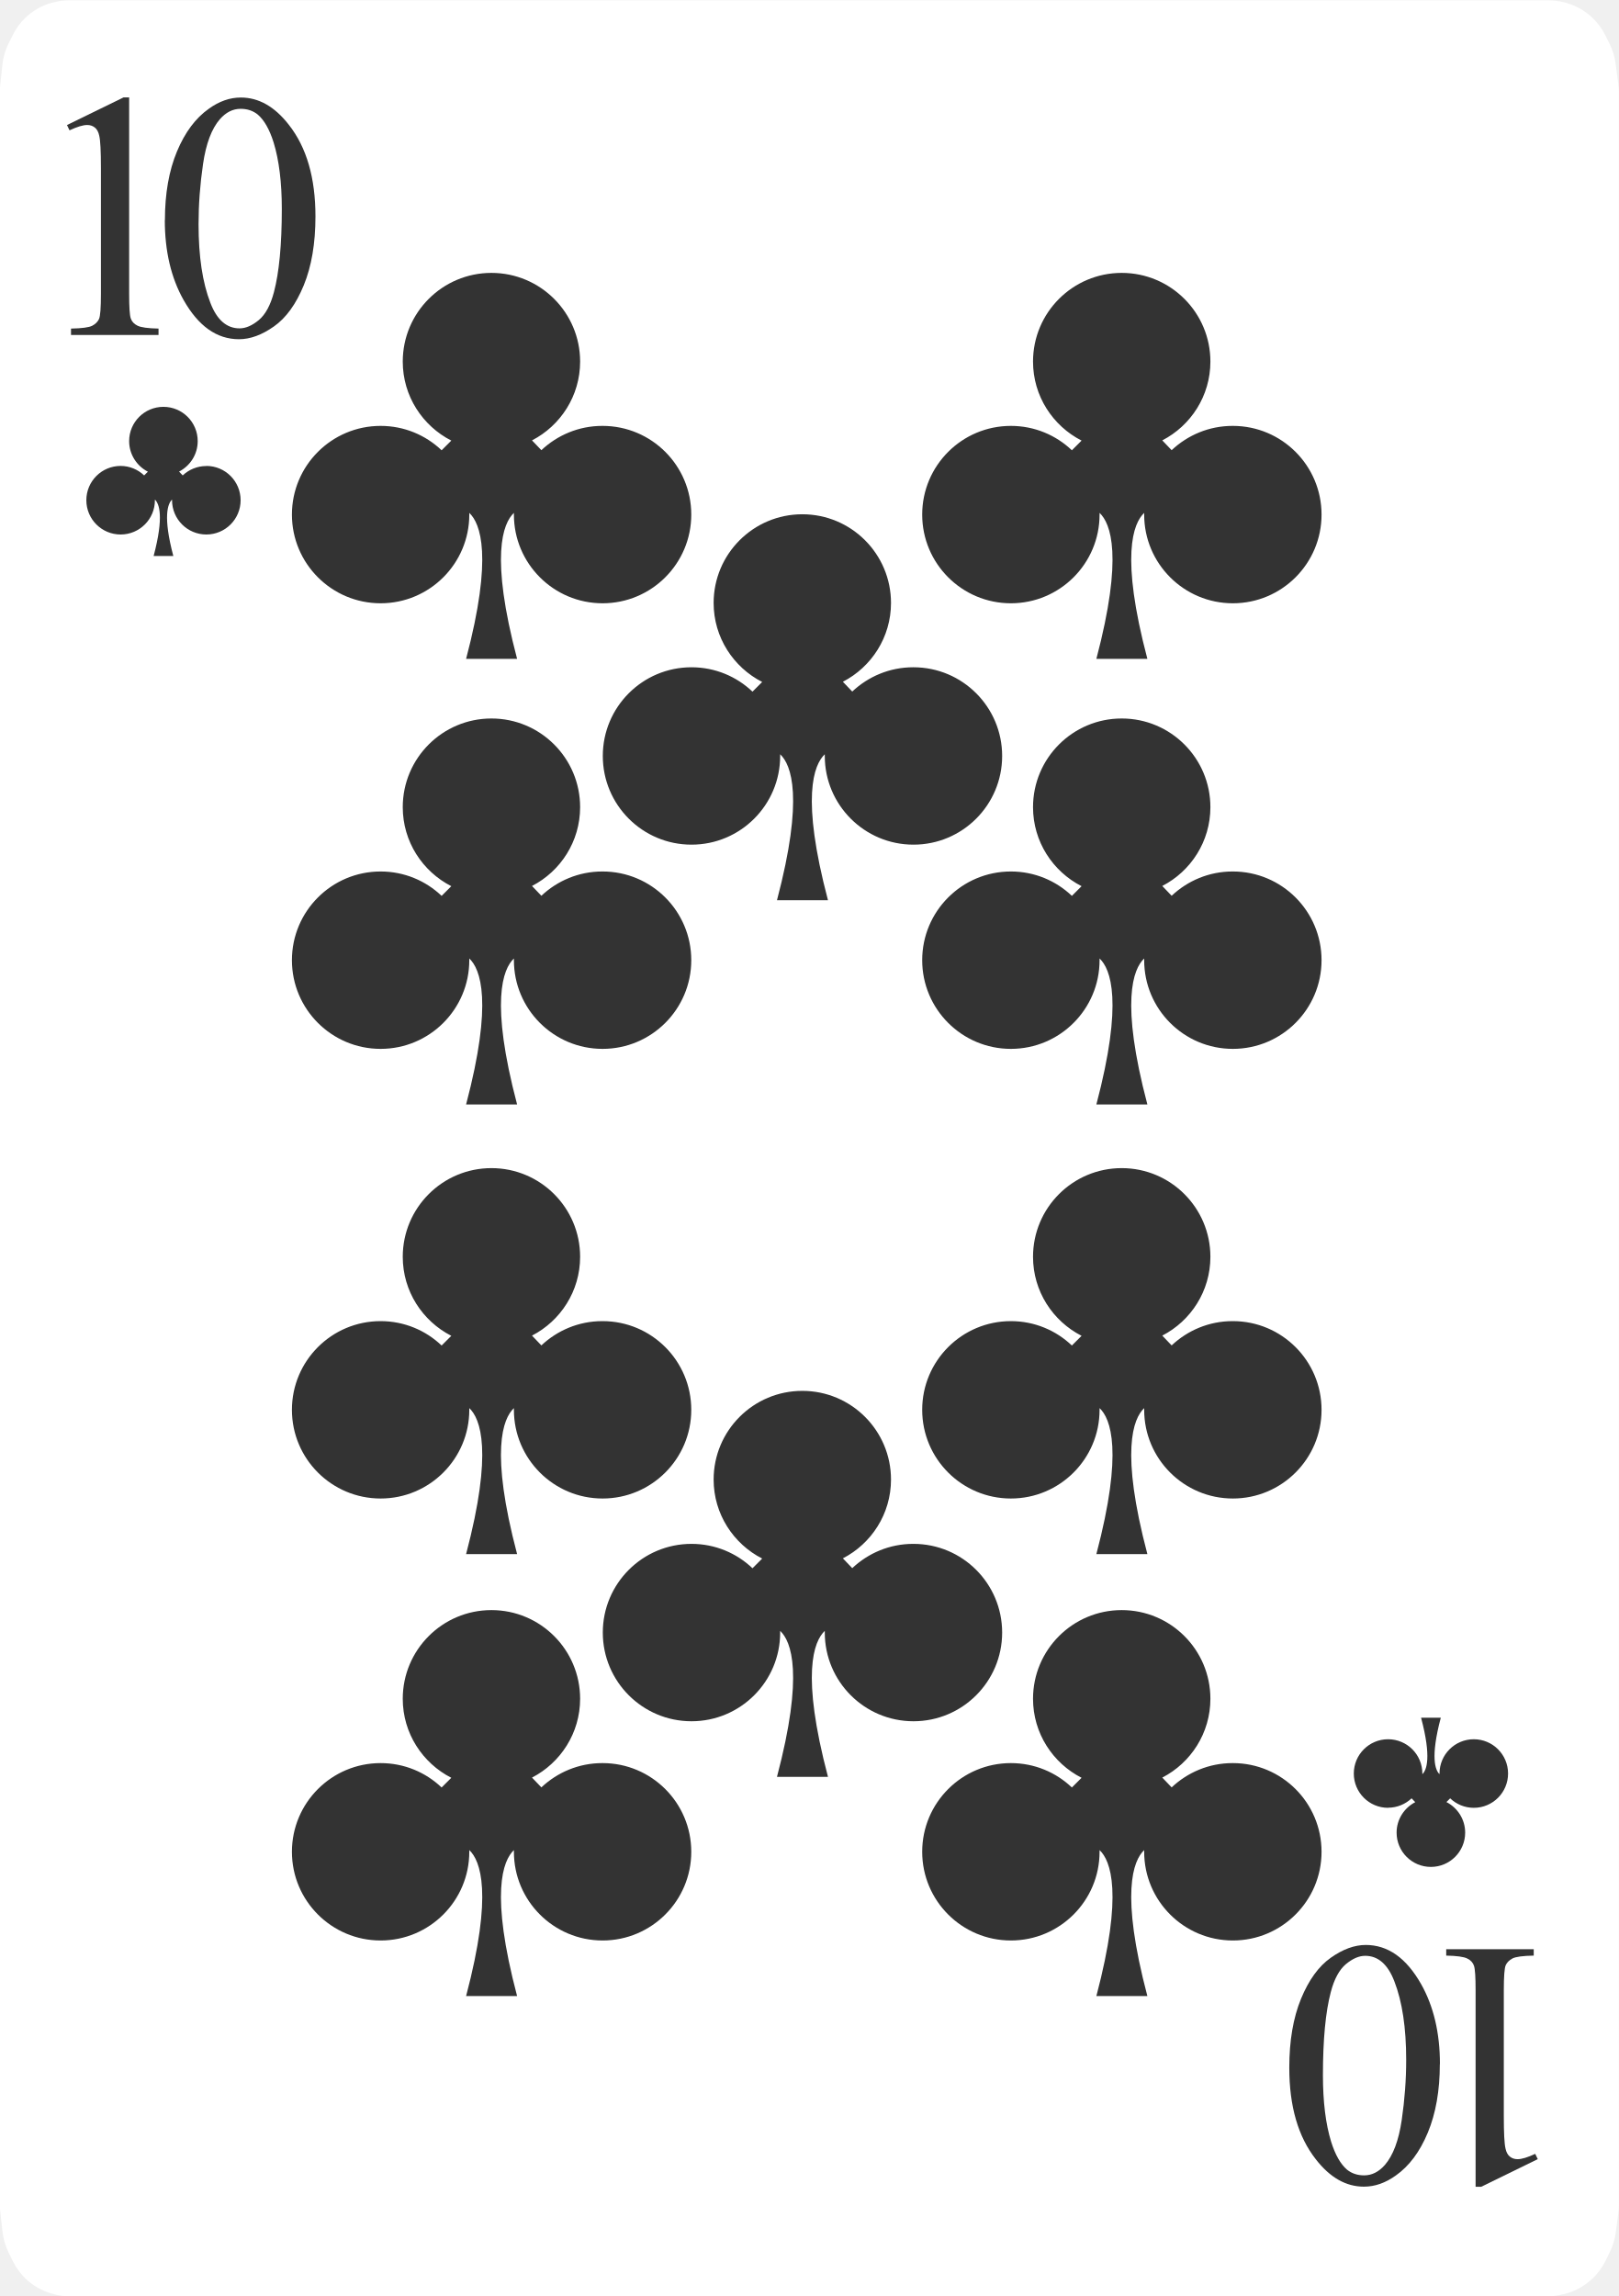
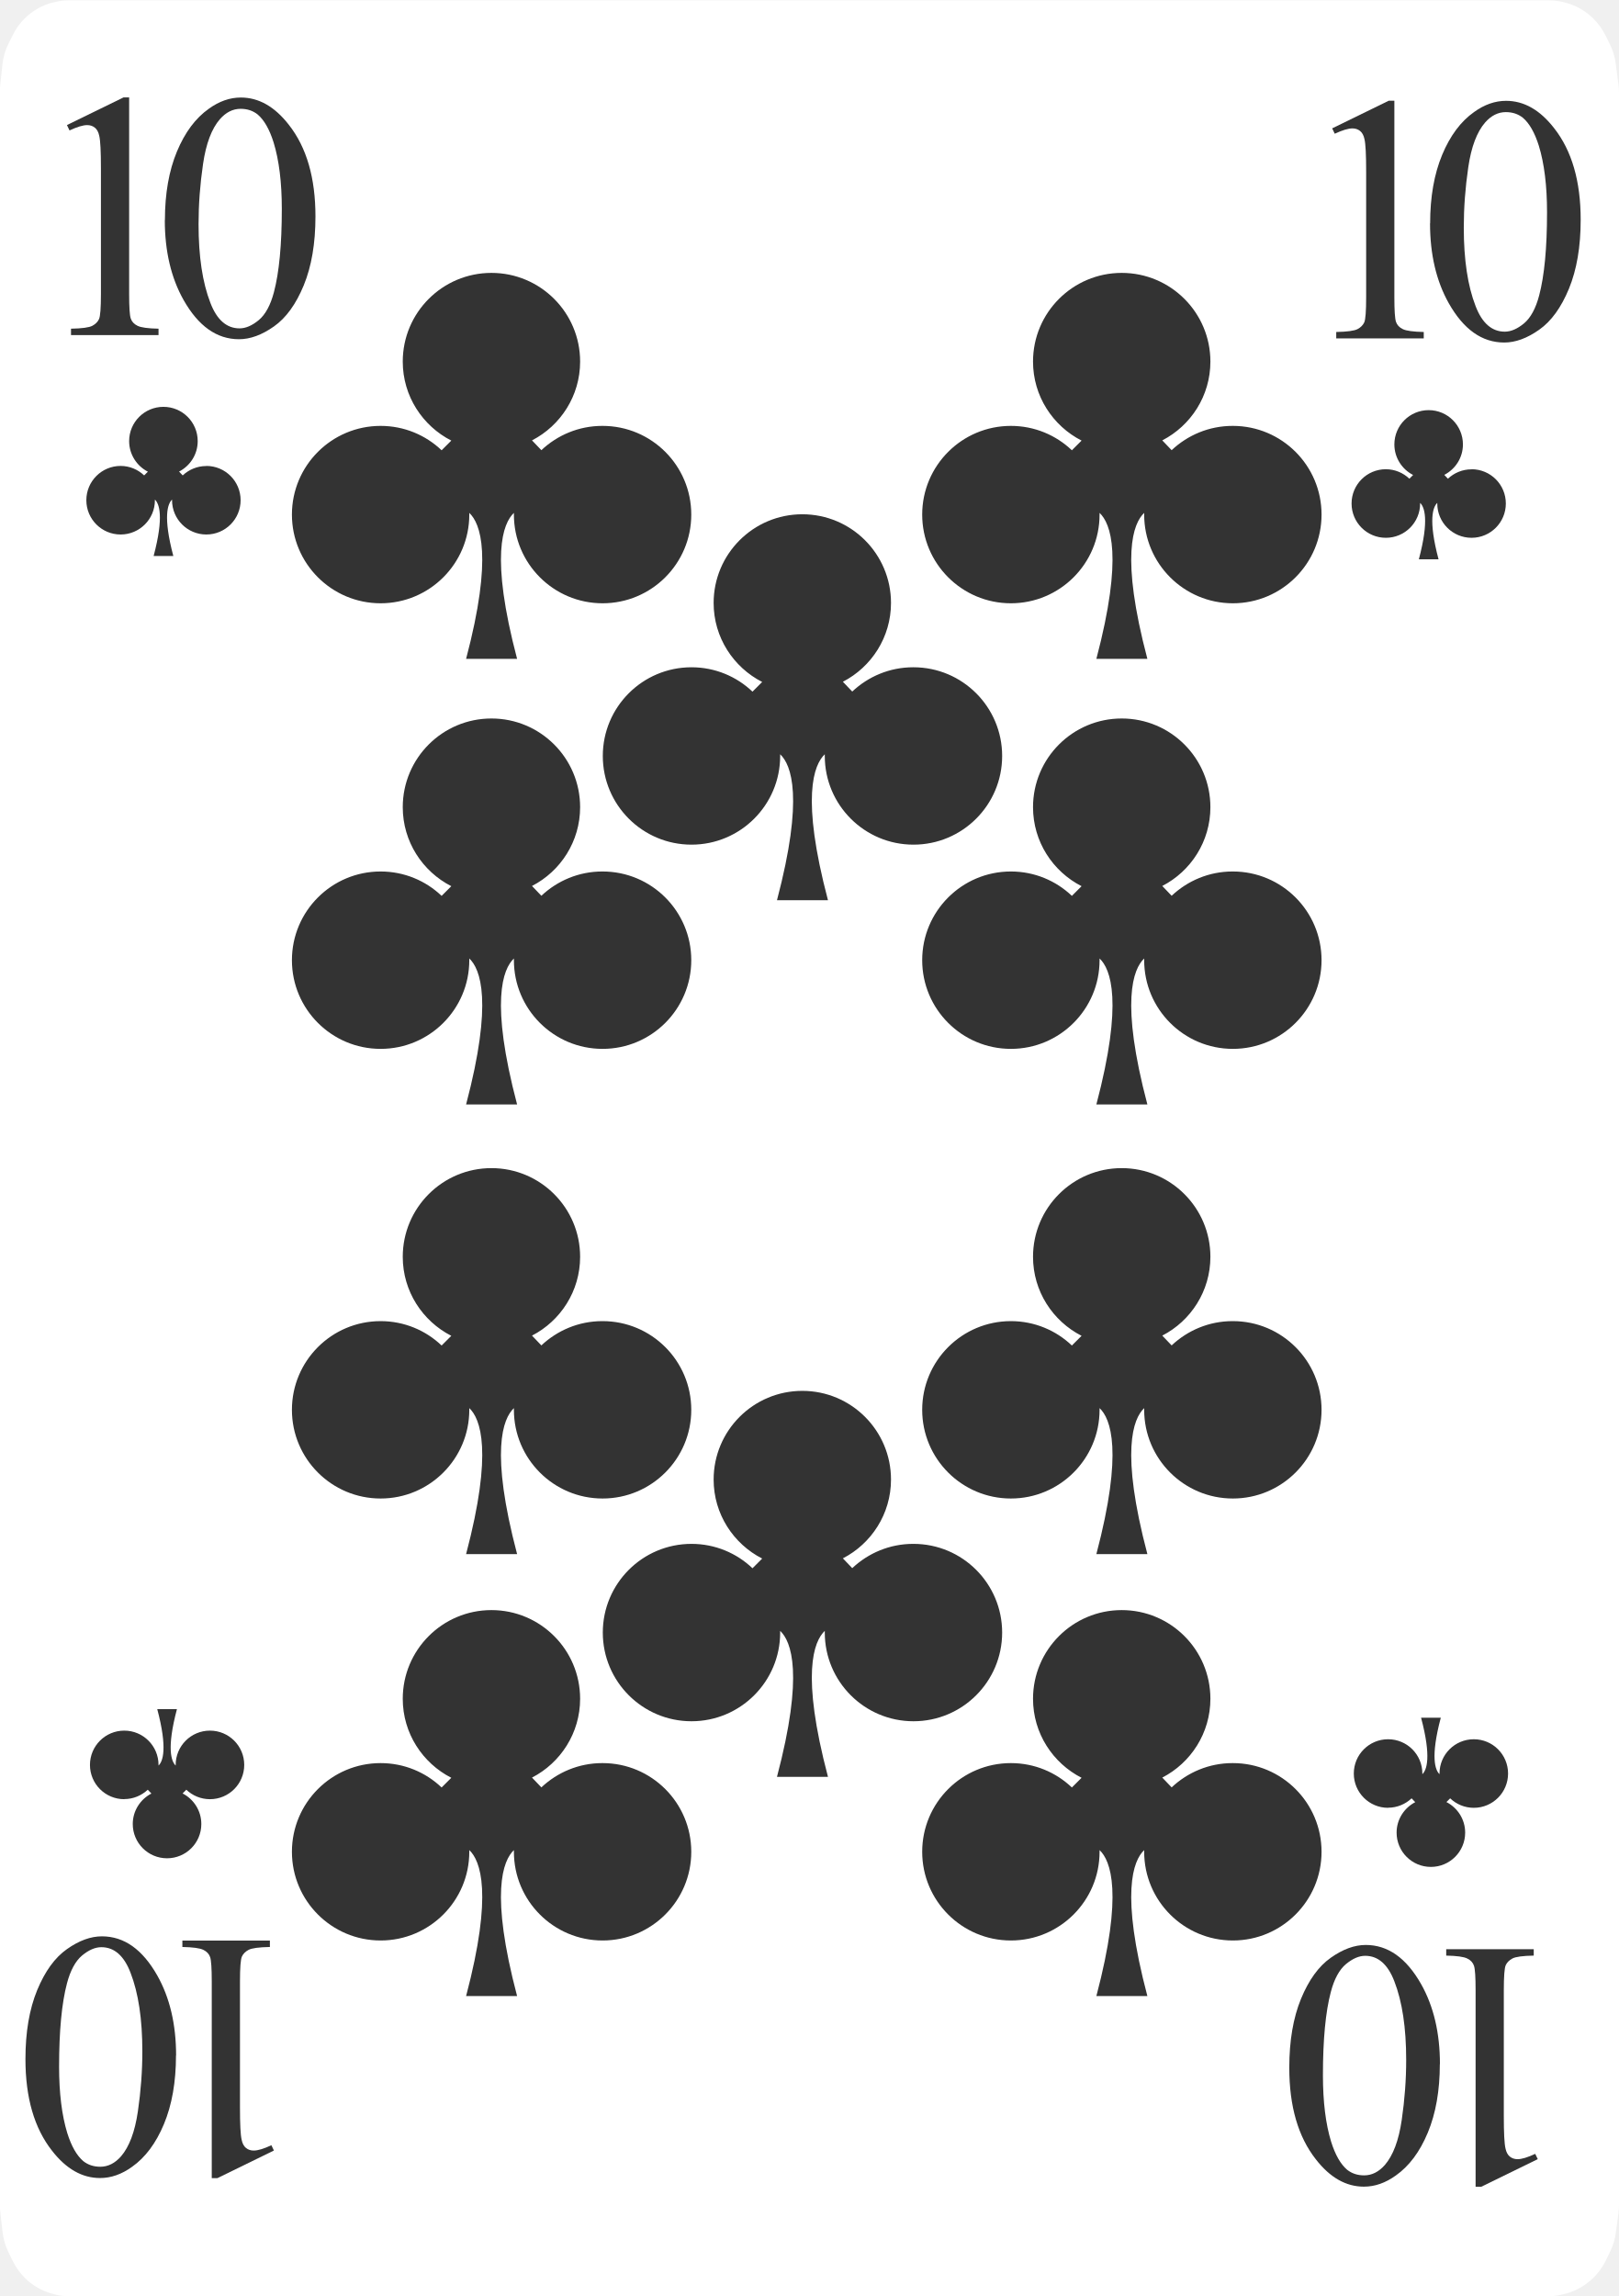
- <svg xmlns="http://www.w3.org/2000/svg" id="Playing_Cards" viewBox="0 0 152.06 215.64">
+ <svg xmlns="http://www.w3.org/2000/svg" id="Playing_Cards" data-name="Playing Cards" viewBox="0 0 152.06 215.64">
  <g id="Cards">
    <g id="Clubs">
      <g>
-         <path d="m6.47.03h138.97c.47,0,.95.06,1.41.17l.11.03c.98.25,1.88.74,2.61,1.44l.04.04c.48.46.87,1,1.17,1.59l.41.83c.29.58.48,1.2.56,1.84l.26,1.97c.03.25.05.5.05.75v198.38c0,.26-.02.52-.05.78l-.25,1.86c-.08.61-.26,1.2-.53,1.75l-.41.85c-.32.65-.75,1.24-1.28,1.73l-.05.04c-.67.62-1.48,1.07-2.36,1.32l-.2.05c-.51.14-1.04.22-1.57.22H6.56c-.53,0-1.06-.07-1.57-.22l-.14-.04c-.92-.26-1.76-.74-2.45-1.4h0c-.49-.48-.9-1.04-1.2-1.65l-.41-.84c-.29-.59-.47-1.23-.55-1.88l-.21-1.85c-.02-.22-.04-.43-.04-.65V8.62c0-.21.01-.42.03-.62l.21-1.96c.07-.68.27-1.35.58-1.97l.41-.82c.28-.56.64-1.06,1.08-1.5h0C3.06,1,3.99.47,5.01.22h.05c.46-.13.93-.19,1.41-.19Z" style="fill: #fff; fill-rule: evenodd;" />
+         <path d="M6.47,.03H145.45c.47,0,.95,.06,1.41,.17l.11,.03c.98,.25,1.88,.74,2.61,1.44l.04,.04c.48,.46,.87,1,1.17,1.59l.41,.83c.29,.58,.48,1.2,.56,1.84l.26,1.97c.03,.25,.05,.5,.05,.75V207.07c0,.26-.02,.52-.05,.78l-.25,1.86c-.08,.61-.26,1.2-.53,1.75l-.41,.85c-.32,.65-.75,1.24-1.28,1.73l-.05,.04c-.67,.62-1.48,1.07-2.36,1.32l-.2,.05c-.51,.14-1.04,.22-1.57,.22H6.56c-.53,0-1.06-.07-1.57-.22l-.14-.04c-.92-.26-1.76-.74-2.45-1.4h0c-.49-.48-.9-1.04-1.2-1.65l-.41-.84c-.29-.59-.47-1.23-.55-1.88l-.21-1.85c-.02-.22-.04-.43-.04-.65V8.62c0-.21,.01-.42,.03-.62l.21-1.96c.07-.68,.27-1.35,.58-1.97l.41-.82c.28-.56,.64-1.06,1.08-1.5h0C3.06,1,3.99,.47,5.01,.22h.05c.46-.13,.93-.19,1.41-.19Z" style="fill: #fff; fill-rule: evenodd;" />
        <g>
-           <path d="m6.28,11.75l5.32-2.6h.53v18.46c0,1.23.05,1.99.15,2.29.1.3.31.53.64.69.32.16.98.25,1.97.27v.6H6.67v-.6c1.03-.02,1.7-.11,2-.27.3-.16.51-.37.63-.63.12-.26.18-1.05.18-2.36v-11.8c0-1.59-.05-2.61-.16-3.06-.07-.34-.21-.6-.41-.76-.2-.16-.44-.24-.72-.24-.4,0-.95.17-1.66.5l-.24-.5Z" style="fill: #333;" />
-           <path d="m15.49,20.67c0-2.49.38-4.64,1.13-6.44.75-1.8,1.75-3.14,3-4.02.97-.7,1.97-1.05,3-1.05,1.68,0,3.18.85,4.51,2.56,1.67,2.12,2.5,4.99,2.5,8.61,0,2.54-.37,4.69-1.1,6.47-.73,1.77-1.66,3.06-2.8,3.86-1.13.8-2.23,1.2-3.28,1.2-2.09,0-3.82-1.23-5.21-3.69-1.17-2.08-1.76-4.58-1.76-7.5Zm3.16.4c0,3.01.37,5.47,1.11,7.37.61,1.6,1.53,2.4,2.74,2.4.58,0,1.18-.26,1.81-.78.62-.52,1.1-1.4,1.42-2.62.49-1.85.74-4.46.74-7.82,0-2.49-.26-4.58-.77-6.24-.39-1.24-.89-2.11-1.5-2.63-.44-.35-.97-.53-1.6-.53-.73,0-1.38.33-1.95.98-.77.89-1.3,2.29-1.58,4.21-.28,1.91-.42,3.8-.42,5.66Z" style="fill: #333;" />
+           <path d="M6.28,11.75l5.32-2.6h.53V27.62c0,1.23,.05,1.99,.15,2.29,.1,.3,.31,.53,.64,.69,.32,.16,.98,.25,1.97,.27v.6H6.67v-.6c1.03-.02,1.7-.11,2-.27,.3-.16,.51-.37,.63-.63,.12-.26,.18-1.05,.18-2.36V15.81c0-1.59-.05-2.61-.16-3.06-.07-.34-.21-.6-.41-.76-.2-.16-.44-.24-.72-.24-.4,0-.95,.17-1.66,.5l-.24-.5Z" style="fill: #333;" />
+           <path d="M15.49,20.67c0-2.49,.38-4.64,1.13-6.44,.75-1.8,1.75-3.14,3-4.02,.97-.7,1.97-1.05,3-1.05,1.68,0,3.18,.85,4.51,2.56,1.67,2.12,2.5,4.99,2.5,8.61,0,2.54-.37,4.69-1.1,6.47-.73,1.77-1.66,3.06-2.8,3.86-1.13,.8-2.23,1.2-3.28,1.2-2.09,0-3.82-1.23-5.21-3.69-1.17-2.08-1.76-4.58-1.76-7.5Zm3.16,.4c0,3.01,.37,5.47,1.11,7.37,.61,1.6,1.53,2.4,2.74,2.4,.58,0,1.18-.26,1.81-.78,.62-.52,1.1-1.4,1.42-2.62,.49-1.85,.74-4.46,.74-7.82,0-2.49-.26-4.58-.77-6.24-.39-1.24-.89-2.11-1.5-2.63-.44-.35-.97-.53-1.6-.53-.73,0-1.38,.33-1.95,.98-.77,.89-1.3,2.29-1.58,4.21-.28,1.91-.42,3.8-.42,5.66Z" style="fill: #333;" />
        </g>
        <g>
-           <path d="m144.45,202.78l-5.32,2.6h-.53v-18.46c0-1.22-.05-1.99-.15-2.29-.1-.3-.31-.53-.64-.69-.32-.16-.98-.25-1.97-.27v-.6h8.22v.6c-1.03.02-1.7.11-2,.27-.3.16-.51.37-.63.63-.12.26-.18,1.05-.18,2.36v11.8c0,1.59.05,2.61.16,3.06.07.34.21.6.41.76.2.16.44.24.72.24.4,0,.95-.17,1.66-.5l.24.5Z" style="fill: #333;" />
-           <path d="m135.24,193.86c0,2.49-.38,4.64-1.13,6.44-.75,1.8-1.75,3.14-3,4.02-.97.7-1.97,1.05-3,1.05-1.68,0-3.18-.85-4.51-2.56-1.67-2.12-2.5-4.99-2.5-8.61,0-2.54.37-4.69,1.1-6.47.73-1.77,1.66-3.06,2.8-3.86,1.13-.8,2.23-1.2,3.28-1.2,2.09,0,3.82,1.23,5.21,3.69,1.17,2.08,1.76,4.58,1.76,7.5Zm-3.16-.4c0-3.01-.37-5.47-1.11-7.37-.61-1.6-1.53-2.4-2.74-2.4-.58,0-1.18.26-1.81.78-.62.52-1.1,1.4-1.42,2.62-.49,1.85-.74,4.46-.74,7.82,0,2.49.26,4.58.77,6.24.39,1.24.89,2.11,1.5,2.63.44.35.97.53,1.6.53.73,0,1.38-.33,1.95-.98.77-.89,1.3-2.3,1.58-4.21.28-1.91.42-3.8.42-5.66Z" style="fill: #333;" />
+           <path d="M144.45,202.78l-5.32,2.6h-.53v-18.46c0-1.22-.05-1.99-.15-2.29-.1-.3-.31-.53-.64-.69-.32-.16-.98-.25-1.97-.27v-.6h8.22v.6c-1.03,.02-1.7,.11-2,.27-.3,.16-.51,.37-.63,.63-.12,.26-.18,1.05-.18,2.36v11.8c0,1.59,.05,2.61,.16,3.06,.07,.34,.21,.6,.41,.76,.2,.16,.44,.24,.72,.24,.4,0,.95-.17,1.66-.5l.24,.5Z" style="fill: #333;" />
+           <path d="M135.24,193.86c0,2.49-.38,4.64-1.13,6.44-.75,1.8-1.75,3.14-3,4.02-.97,.7-1.97,1.05-3,1.05-1.68,0-3.18-.85-4.51-2.56-1.67-2.12-2.5-4.99-2.5-8.61,0-2.54,.37-4.69,1.1-6.47,.73-1.77,1.66-3.06,2.8-3.86,1.13-.8,2.23-1.2,3.28-1.2,2.09,0,3.82,1.23,5.21,3.69,1.17,2.08,1.76,4.58,1.76,7.5Zm-3.16-.4c0-3.01-.37-5.47-1.11-7.37-.61-1.6-1.53-2.4-2.74-2.4-.58,0-1.18,.26-1.81,.78-.62,.52-1.1,1.4-1.42,2.62-.49,1.85-.74,4.46-.74,7.82,0,2.49,.26,4.58,.77,6.24,.39,1.24,.89,2.11,1.5,2.63,.44,.35,.97,.53,1.6,.53,.73,0,1.38-.33,1.95-.98,.77-.89,1.3-2.3,1.58-4.21,.28-1.91,.42-3.8,.42-5.66Z" style="fill: #333;" />
        </g>
-         <path d="m19.37,43.77c-.86,0-1.63.34-2.21.88l-.34-.36c1.04-.54,1.75-1.61,1.75-2.86,0-1.78-1.44-3.22-3.22-3.22s-3.22,1.44-3.22,3.22c0,1.25.72,2.34,1.76,2.87l-.35.35c-.58-.55-1.36-.89-2.21-.89-1.78,0-3.22,1.44-3.22,3.22s1.44,3.22,3.22,3.22,3.22-1.44,3.22-3.22c0-.02,0-.04,0-.06.4.38.87,1.57-.12,5.3h1.85c-.99-3.73-.52-4.92-.12-5.3,0,.02,0,.04,0,.06,0,1.78,1.44,3.22,3.22,3.22s3.22-1.44,3.22-3.22-1.44-3.22-3.22-3.22Z" style="fill: #333; fill-rule: evenodd;" />
-         <path d="m130.38,169.78c.86,0,1.63-.34,2.21-.88l.34.36c-1.04.54-1.75,1.62-1.75,2.86,0,1.78,1.44,3.22,3.22,3.22s3.22-1.44,3.22-3.22c0-1.25-.72-2.34-1.76-2.87l.35-.35c.58.55,1.36.89,2.22.89,1.78,0,3.22-1.44,3.22-3.22s-1.44-3.22-3.22-3.22-3.22,1.44-3.22,3.22c0,.02,0,.04,0,.06-.4-.38-.87-1.57.12-5.3h-1.85c.99,3.73.52,4.92.12,5.3,0-.02,0-.04,0-.06,0-1.78-1.44-3.22-3.22-3.22s-3.22,1.44-3.22,3.22,1.44,3.22,3.22,3.22Z" style="fill: #333; fill-rule: evenodd;" />
+         <path d="M19.37,43.77c-.86,0-1.63,.34-2.21,.88l-.34-.36c1.04-.54,1.75-1.61,1.75-2.86,0-1.78-1.44-3.22-3.22-3.22s-3.22,1.44-3.22,3.22c0,1.25,.72,2.34,1.76,2.87l-.35,.35c-.58-.55-1.36-.89-2.21-.89-1.78,0-3.22,1.44-3.22,3.22s1.44,3.22,3.22,3.22,3.22-1.44,3.22-3.22c0-.02,0-.04,0-.06,.4,.38,.87,1.57-.12,5.3h1.85c-.99-3.73-.52-4.92-.12-5.3,0,.02,0,.04,0,.06,0,1.78,1.44,3.22,3.22,3.22s3.22-1.44,3.22-3.22-1.44-3.22-3.22-3.22Z" style="fill: #333; fill-rule: evenodd;" />
+         <path d="M130.38,169.78c.86,0,1.63-.34,2.21-.88l.34,.36c-1.04,.54-1.75,1.62-1.75,2.86,0,1.78,1.44,3.22,3.22,3.22s3.22-1.44,3.22-3.22c0-1.25-.72-2.34-1.76-2.87l.35-.35c.58,.55,1.36,.89,2.22,.89,1.78,0,3.22-1.44,3.22-3.22s-1.44-3.22-3.22-3.22-3.22,1.44-3.22,3.22c0,.02,0,.04,0,.06-.4-.38-.87-1.57,.12-5.3h-1.85c.99,3.73,.52,4.92,.12,5.3,0-.02,0-.04,0-.06,0-1.78-1.44-3.22-3.22-3.22s-3.22,1.44-3.22,3.22,1.44,3.22,3.22,3.22Z" style="fill: #333; fill-rule: evenodd;" />
        <g>
-           <path d="m56.57,40c-2.21,0-4.22.87-5.72,2.28l-.88-.92c2.68-1.38,4.52-4.18,4.52-7.4,0-4.6-3.73-8.33-8.33-8.33s-8.33,3.73-8.33,8.33c0,3.24,1.86,6.04,4.56,7.42l-.91.91c-1.49-1.42-3.51-2.29-5.73-2.29-4.6,0-8.33,3.73-8.33,8.33s3.73,8.33,8.33,8.33,8.33-3.73,8.33-8.33c0-.06,0-.11,0-.16,1.04.98,2.25,4.05-.3,13.71h4.79c-2.55-9.65-1.34-12.72-.3-13.71,0,.05,0,.11,0,.16,0,4.6,3.73,8.33,8.33,8.33s8.33-3.73,8.33-8.33-3.73-8.33-8.33-8.33Z" style="fill: #333; fill-rule: evenodd;" />
-           <path d="m56.57,165.59c-2.21,0-4.22.87-5.72,2.28l-.88-.92c2.68-1.38,4.52-4.18,4.52-7.4,0-4.6-3.73-8.33-8.33-8.33s-8.33,3.73-8.33,8.33c0,3.24,1.86,6.04,4.56,7.42l-.91.91c-1.49-1.42-3.51-2.29-5.73-2.29-4.6,0-8.33,3.73-8.33,8.33s3.73,8.33,8.33,8.33,8.33-3.73,8.33-8.33c0-.06,0-.11,0-.16,1.04.98,2.25,4.06-.3,13.71h4.79c-2.55-9.65-1.34-12.72-.3-13.71,0,.06,0,.11,0,.16,0,4.6,3.73,8.33,8.33,8.33s8.33-3.73,8.33-8.33-3.73-8.33-8.33-8.33Z" style="fill: #333; fill-rule: evenodd;" />
-           <path d="m56.57,81.85c-2.21,0-4.22.87-5.72,2.28l-.88-.92c2.68-1.38,4.52-4.18,4.52-7.4,0-4.6-3.73-8.33-8.33-8.33s-8.33,3.73-8.33,8.33c0,3.24,1.86,6.04,4.56,7.42l-.91.91c-1.49-1.42-3.51-2.29-5.73-2.29-4.6,0-8.33,3.73-8.33,8.33s3.73,8.33,8.33,8.33,8.33-3.73,8.33-8.33c0-.06,0-.11,0-.16,1.04.98,2.25,4.05-.3,13.71h4.79c-2.55-9.65-1.34-12.72-.3-13.71,0,.05,0,.11,0,.16,0,4.6,3.73,8.33,8.33,8.33s8.33-3.73,8.33-8.33-3.73-8.33-8.33-8.33Z" style="fill: #333; fill-rule: evenodd;" />
-           <path d="m56.57,124.08c-2.21,0-4.22.87-5.72,2.28l-.88-.92c2.68-1.38,4.52-4.18,4.52-7.4,0-4.6-3.73-8.33-8.33-8.33s-8.33,3.73-8.33,8.33c0,3.24,1.86,6.04,4.56,7.42l-.91.91c-1.49-1.42-3.51-2.29-5.73-2.29-4.6,0-8.33,3.73-8.33,8.33s3.73,8.33,8.33,8.33,8.33-3.73,8.33-8.33c0-.06,0-.11,0-.16,1.04.98,2.25,4.05-.3,13.71h4.79c-2.55-9.65-1.34-12.72-.3-13.71,0,.05,0,.11,0,.16,0,4.6,3.73,8.33,8.33,8.33s8.33-3.73,8.33-8.33-3.73-8.33-8.33-8.33Z" style="fill: #333; fill-rule: evenodd;" />
-           <path d="m115.77,40c-2.21,0-4.22.87-5.72,2.28l-.88-.92c2.68-1.38,4.52-4.18,4.52-7.4,0-4.6-3.73-8.33-8.33-8.33s-8.33,3.73-8.33,8.33c0,3.24,1.86,6.04,4.56,7.42l-.91.91c-1.49-1.42-3.51-2.29-5.73-2.29-4.6,0-8.33,3.73-8.33,8.33s3.73,8.33,8.33,8.33,8.33-3.73,8.33-8.33c0-.06,0-.11,0-.16,1.04.98,2.25,4.05-.3,13.71h4.79c-2.55-9.65-1.34-12.72-.3-13.71,0,.05,0,.11,0,.16,0,4.6,3.73,8.33,8.33,8.33s8.33-3.73,8.33-8.33-3.73-8.33-8.33-8.33Z" style="fill: #333; fill-rule: evenodd;" />
-           <path d="m85.77,62.67c-2.21,0-4.22.87-5.72,2.28l-.88-.92c2.68-1.38,4.52-4.18,4.52-7.4,0-4.6-3.73-8.33-8.33-8.33s-8.33,3.73-8.33,8.33c0,3.24,1.86,6.04,4.56,7.42l-.91.91c-1.49-1.42-3.51-2.29-5.73-2.29-4.6,0-8.33,3.73-8.33,8.33s3.73,8.33,8.33,8.33,8.33-3.73,8.33-8.33c0-.06,0-.11,0-.16,1.04.98,2.25,4.05-.3,13.71h4.79c-2.55-9.65-1.34-12.72-.3-13.71,0,.05,0,.11,0,.16,0,4.6,3.73,8.33,8.33,8.33s8.33-3.73,8.33-8.33-3.73-8.33-8.33-8.33Z" style="fill: #333; fill-rule: evenodd;" />
-           <path d="m85.77,145c-2.21,0-4.22.87-5.72,2.28l-.88-.92c2.68-1.38,4.52-4.18,4.52-7.4,0-4.6-3.73-8.33-8.33-8.33s-8.33,3.73-8.33,8.33c0,3.24,1.86,6.04,4.56,7.42l-.91.91c-1.49-1.42-3.51-2.29-5.73-2.29-4.6,0-8.33,3.73-8.33,8.33s3.73,8.33,8.33,8.33,8.33-3.73,8.33-8.33c0-.06,0-.11,0-.16,1.04.98,2.25,4.06-.3,13.71h4.79c-2.55-9.65-1.34-12.72-.3-13.71,0,.06,0,.11,0,.16,0,4.6,3.73,8.33,8.33,8.33s8.33-3.73,8.33-8.33-3.73-8.33-8.33-8.33Z" style="fill: #333; fill-rule: evenodd;" />
-           <path d="m115.77,165.59c-2.21,0-4.22.87-5.72,2.28l-.88-.92c2.68-1.38,4.52-4.18,4.52-7.4,0-4.6-3.73-8.33-8.33-8.33s-8.33,3.73-8.33,8.33c0,3.24,1.86,6.04,4.56,7.42l-.91.91c-1.49-1.42-3.51-2.29-5.73-2.29-4.6,0-8.33,3.73-8.33,8.33s3.73,8.33,8.33,8.33,8.33-3.73,8.33-8.33c0-.06,0-.11,0-.16,1.04.98,2.25,4.06-.3,13.71h4.79c-2.55-9.65-1.34-12.72-.3-13.71,0,.06,0,.11,0,.16,0,4.6,3.73,8.33,8.33,8.33s8.33-3.73,8.33-8.33-3.73-8.33-8.33-8.33Z" style="fill: #333; fill-rule: evenodd;" />
-           <path d="m115.77,81.85c-2.21,0-4.22.87-5.72,2.28l-.88-.92c2.68-1.38,4.52-4.18,4.52-7.4,0-4.6-3.73-8.33-8.33-8.33s-8.33,3.73-8.33,8.33c0,3.24,1.86,6.04,4.56,7.42l-.91.91c-1.49-1.42-3.51-2.29-5.73-2.29-4.6,0-8.33,3.73-8.33,8.33s3.73,8.33,8.33,8.33,8.33-3.73,8.33-8.33c0-.06,0-.11,0-.16,1.04.98,2.25,4.05-.3,13.71h4.79c-2.55-9.65-1.34-12.72-.3-13.71,0,.05,0,.11,0,.16,0,4.6,3.73,8.33,8.33,8.33s8.33-3.73,8.33-8.33-3.73-8.33-8.33-8.33Z" style="fill: #333; fill-rule: evenodd;" />
-           <path d="m115.77,124.08c-2.21,0-4.22.87-5.72,2.28l-.88-.92c2.68-1.38,4.52-4.18,4.52-7.4,0-4.6-3.73-8.33-8.33-8.33s-8.33,3.73-8.33,8.33c0,3.24,1.86,6.04,4.56,7.42l-.91.91c-1.49-1.42-3.51-2.29-5.73-2.29-4.6,0-8.33,3.73-8.33,8.33s3.73,8.33,8.33,8.33,8.33-3.73,8.33-8.33c0-.06,0-.11,0-.16,1.04.98,2.25,4.05-.3,13.71h4.79c-2.55-9.65-1.34-12.72-.3-13.71,0,.05,0,.11,0,.16,0,4.6,3.73,8.33,8.33,8.33s8.33-3.73,8.33-8.33-3.73-8.33-8.33-8.33Z" style="fill: #333; fill-rule: evenodd;" />
+           <path d="M56.57,40c-2.21,0-4.22,.87-5.72,2.28l-.88-.92c2.68-1.38,4.52-4.18,4.52-7.4,0-4.6-3.73-8.33-8.33-8.33s-8.33,3.73-8.33,8.33c0,3.24,1.86,6.04,4.56,7.42l-.91,.91c-1.49-1.42-3.51-2.29-5.73-2.29-4.6,0-8.33,3.73-8.33,8.33s3.73,8.33,8.33,8.33,8.33-3.73,8.33-8.33c0-.06,0-.11,0-.16,1.04,.98,2.25,4.05-.3,13.71h4.79c-2.55-9.65-1.34-12.72-.3-13.71,0,.05,0,.11,0,.16,0,4.6,3.73,8.33,8.33,8.33s8.33-3.73,8.33-8.33-3.73-8.33-8.33-8.33Z" style="fill: #333; fill-rule: evenodd;" />
+           <path d="M56.57,165.59c-2.21,0-4.22,.87-5.72,2.28l-.88-.92c2.68-1.38,4.52-4.18,4.52-7.4,0-4.6-3.73-8.33-8.33-8.33s-8.33,3.73-8.33,8.33c0,3.24,1.86,6.04,4.56,7.42l-.91,.91c-1.49-1.42-3.51-2.29-5.73-2.29-4.6,0-8.33,3.73-8.33,8.33s3.73,8.33,8.33,8.33,8.33-3.73,8.33-8.33c0-.06,0-.11,0-.16,1.04,.98,2.25,4.06-.3,13.71h4.79c-2.55-9.65-1.34-12.72-.3-13.71,0,.06,0,.11,0,.16,0,4.6,3.73,8.33,8.33,8.33s8.33-3.73,8.33-8.33-3.73-8.33-8.33-8.33Z" style="fill: #333; fill-rule: evenodd;" />
+           <path d="M56.57,81.85c-2.21,0-4.22,.87-5.72,2.28l-.88-.92c2.68-1.38,4.52-4.18,4.52-7.4,0-4.6-3.73-8.33-8.33-8.33s-8.33,3.73-8.33,8.33c0,3.24,1.86,6.04,4.56,7.42l-.91,.91c-1.49-1.42-3.51-2.29-5.73-2.29-4.6,0-8.33,3.73-8.33,8.33s3.73,8.33,8.33,8.33,8.33-3.73,8.33-8.33c0-.06,0-.11,0-.16,1.04,.98,2.25,4.05-.3,13.71h4.79c-2.55-9.65-1.34-12.72-.3-13.71,0,.05,0,.11,0,.16,0,4.6,3.73,8.33,8.33,8.33s8.33-3.73,8.33-8.33-3.73-8.33-8.33-8.33Z" style="fill: #333; fill-rule: evenodd;" />
+           <path d="M56.57,124.08c-2.21,0-4.22,.87-5.72,2.28l-.88-.92c2.68-1.38,4.52-4.18,4.52-7.4,0-4.6-3.73-8.33-8.33-8.33s-8.33,3.73-8.33,8.33c0,3.24,1.86,6.04,4.56,7.42l-.91,.91c-1.49-1.42-3.51-2.29-5.73-2.29-4.6,0-8.33,3.73-8.33,8.33s3.73,8.33,8.33,8.33,8.33-3.73,8.33-8.33c0-.06,0-.11,0-.16,1.04,.98,2.25,4.05-.3,13.71h4.79c-2.55-9.65-1.34-12.72-.3-13.71,0,.05,0,.11,0,.16,0,4.6,3.73,8.33,8.33,8.33s8.33-3.73,8.33-8.33-3.73-8.33-8.33-8.33Z" style="fill: #333; fill-rule: evenodd;" />
+           <path d="M115.77,40c-2.21,0-4.22,.87-5.72,2.28l-.88-.92c2.68-1.38,4.52-4.18,4.52-7.4,0-4.6-3.73-8.33-8.33-8.33s-8.33,3.73-8.33,8.33c0,3.24,1.86,6.04,4.56,7.42l-.91,.91c-1.49-1.42-3.51-2.29-5.73-2.29-4.6,0-8.33,3.73-8.33,8.33s3.73,8.33,8.33,8.33,8.33-3.73,8.33-8.33c0-.06,0-.11,0-.16,1.04,.98,2.25,4.05-.3,13.71h4.79c-2.55-9.65-1.34-12.72-.3-13.71,0,.05,0,.11,0,.16,0,4.6,3.73,8.33,8.33,8.33s8.33-3.73,8.33-8.33-3.73-8.33-8.33-8.33Z" style="fill: #333; fill-rule: evenodd;" />
+           <path d="M85.77,62.67c-2.21,0-4.22,.87-5.72,2.28l-.88-.92c2.68-1.38,4.52-4.18,4.52-7.4,0-4.6-3.73-8.33-8.33-8.33s-8.33,3.73-8.33,8.33c0,3.24,1.86,6.04,4.56,7.42l-.91,.91c-1.49-1.42-3.51-2.29-5.73-2.29-4.6,0-8.33,3.73-8.33,8.33s3.73,8.33,8.33,8.33,8.33-3.73,8.33-8.33c0-.06,0-.11,0-.16,1.04,.98,2.25,4.05-.3,13.71h4.79c-2.55-9.65-1.34-12.72-.3-13.71,0,.05,0,.11,0,.16,0,4.6,3.73,8.33,8.33,8.33s8.33-3.73,8.33-8.33-3.73-8.33-8.33-8.33Z" style="fill: #333; fill-rule: evenodd;" />
+           <path d="M85.77,145c-2.21,0-4.22,.87-5.72,2.28l-.88-.92c2.68-1.38,4.52-4.18,4.52-7.4,0-4.6-3.73-8.33-8.33-8.33s-8.33,3.73-8.33,8.33c0,3.24,1.86,6.04,4.56,7.42l-.91,.91c-1.49-1.42-3.51-2.29-5.73-2.29-4.6,0-8.33,3.73-8.33,8.33s3.73,8.33,8.33,8.33,8.33-3.73,8.33-8.33c0-.06,0-.11,0-.16,1.04,.98,2.25,4.06-.3,13.71h4.79c-2.55-9.65-1.34-12.72-.3-13.71,0,.06,0,.11,0,.16,0,4.6,3.73,8.33,8.33,8.33s8.33-3.73,8.33-8.33-3.73-8.33-8.33-8.33Z" style="fill: #333; fill-rule: evenodd;" />
+           <path d="M115.77,165.59c-2.21,0-4.22,.87-5.72,2.28l-.88-.92c2.68-1.38,4.52-4.18,4.52-7.4,0-4.6-3.73-8.33-8.33-8.33s-8.33,3.73-8.33,8.33c0,3.24,1.86,6.04,4.56,7.42l-.91,.91c-1.49-1.42-3.51-2.29-5.73-2.29-4.6,0-8.33,3.73-8.33,8.33s3.73,8.33,8.33,8.33,8.33-3.73,8.33-8.33c0-.06,0-.11,0-.16,1.04,.98,2.25,4.06-.3,13.71h4.79c-2.55-9.65-1.34-12.72-.3-13.71,0,.06,0,.11,0,.16,0,4.6,3.73,8.33,8.33,8.33s8.33-3.73,8.33-8.33-3.73-8.33-8.33-8.33Z" style="fill: #333; fill-rule: evenodd;" />
+           <path d="M115.77,81.85c-2.21,0-4.22,.87-5.72,2.28l-.88-.92c2.68-1.38,4.52-4.18,4.52-7.4,0-4.6-3.73-8.33-8.33-8.33s-8.33,3.73-8.33,8.33c0,3.24,1.86,6.04,4.56,7.42l-.91,.91c-1.49-1.42-3.51-2.29-5.73-2.29-4.6,0-8.33,3.73-8.33,8.33s3.73,8.33,8.33,8.33,8.33-3.73,8.33-8.33c0-.06,0-.11,0-.16,1.04,.98,2.25,4.05-.3,13.71h4.79c-2.55-9.65-1.34-12.72-.3-13.71,0,.05,0,.11,0,.16,0,4.6,3.73,8.33,8.33,8.33s8.33-3.73,8.33-8.33-3.73-8.33-8.33-8.33Z" style="fill: #333; fill-rule: evenodd;" />
+           <path d="M115.77,124.08c-2.21,0-4.22,.87-5.72,2.28l-.88-.92c2.68-1.38,4.52-4.18,4.52-7.4,0-4.6-3.73-8.33-8.33-8.33s-8.33,3.73-8.33,8.33c0,3.24,1.86,6.04,4.56,7.42l-.91,.91c-1.49-1.42-3.51-2.29-5.73-2.29-4.6,0-8.33,3.73-8.33,8.33s3.73,8.33,8.33,8.33,8.33-3.73,8.33-8.33c0-.06,0-.11,0-.16,1.04,.98,2.25,4.05-.3,13.71h4.79c-2.55-9.65-1.34-12.72-.3-13.71,0,.05,0,.11,0,.16,0,4.6,3.73,8.33,8.33,8.33s8.33-3.73,8.33-8.33-3.73-8.33-8.33-8.33Z" style="fill: #333; fill-rule: evenodd;" />
        </g>
+         <g>
+           <path d="M125.12,12.06l5.32-2.6h.53V27.93c0,1.23,.05,1.99,.15,2.29,.1,.3,.31,.53,.64,.69,.32,.16,.98,.25,1.97,.27v.6h-8.22v-.6c1.03-.02,1.7-.11,2-.27,.3-.16,.51-.37,.63-.63,.12-.26,.18-1.05,.18-2.36v-11.8c0-1.59-.05-2.61-.16-3.06-.07-.34-.21-.6-.41-.76-.2-.16-.44-.24-.72-.24-.4,0-.95,.17-1.66,.5l-.24-.5Z" style="fill: #333;" />
+           <path d="M134.33,20.98c0-2.49,.38-4.64,1.13-6.44,.75-1.8,1.75-3.14,3-4.02,.97-.7,1.97-1.05,3-1.05,1.68,0,3.18,.85,4.51,2.56,1.67,2.12,2.5,4.99,2.5,8.61,0,2.54-.37,4.69-1.1,6.47-.73,1.77-1.66,3.06-2.8,3.86-1.13,.8-2.23,1.2-3.28,1.2-2.09,0-3.82-1.23-5.21-3.69-1.17-2.08-1.76-4.58-1.76-7.5Zm3.16,.4c0,3.01,.37,5.47,1.11,7.37,.61,1.6,1.53,2.4,2.74,2.4,.58,0,1.18-.26,1.81-.78,.62-.52,1.1-1.4,1.42-2.62,.49-1.85,.74-4.46,.74-7.82,0-2.49-.26-4.58-.77-6.24-.39-1.24-.89-2.11-1.5-2.63-.44-.35-.97-.53-1.6-.53-.73,0-1.38,.33-1.95,.98-.77,.89-1.3,2.29-1.58,4.21-.28,1.91-.42,3.8-.42,5.66Z" style="fill: #333;" />
+         </g>
+         <path d="M138.21,44.08c-.86,0-1.63,.34-2.21,.88l-.34-.36c1.04-.54,1.75-1.61,1.75-2.86,0-1.78-1.44-3.22-3.22-3.22s-3.22,1.44-3.22,3.22c0,1.25,.72,2.34,1.76,2.87l-.35,.35c-.58-.55-1.36-.89-2.21-.89-1.78,0-3.22,1.44-3.22,3.22s1.44,3.22,3.22,3.22,3.22-1.44,3.22-3.22c0-.02,0-.04,0-.06,.4,.38,.87,1.57-.12,5.3h1.85c-.99-3.73-.52-4.92-.12-5.3,0,.02,0,.04,0,.06,0,1.78,1.44,3.22,3.22,3.22s3.22-1.44,3.22-3.22-1.44-3.22-3.22-3.22Z" style="fill: #333; fill-rule: evenodd;" />
+         <g>
+           <path d="M25.74,201.97l-5.32,2.6h-.53v-18.46c0-1.22-.05-1.99-.15-2.29-.1-.3-.31-.53-.64-.69-.32-.16-.98-.25-1.97-.27v-.6h8.22v.6c-1.03,.02-1.7,.11-2,.27-.3,.16-.51,.37-.63,.63-.12,.26-.18,1.05-.18,2.36v11.8c0,1.59,.05,2.61,.16,3.06,.07,.34,.21,.6,.41,.76,.2,.16,.44,.24,.72,.24,.4,0,.95-.17,1.66-.5l.24,.5Z" style="fill: #333;" />
+           <path d="M16.53,193.05c0,2.49-.38,4.64-1.13,6.44-.75,1.8-1.75,3.14-3,4.02-.97,.7-1.97,1.05-3,1.05-1.68,0-3.18-.85-4.51-2.56-1.67-2.12-2.5-4.99-2.5-8.61,0-2.54,.37-4.69,1.1-6.47,.73-1.77,1.66-3.06,2.8-3.86,1.13-.8,2.23-1.2,3.28-1.2,2.09,0,3.82,1.23,5.21,3.69,1.17,2.08,1.76,4.58,1.76,7.5Zm-3.16-.4c0-3.01-.37-5.47-1.11-7.37-.61-1.6-1.53-2.4-2.74-2.4-.58,0-1.18,.26-1.81,.78-.62,.52-1.1,1.4-1.42,2.62-.49,1.85-.74,4.46-.74,7.82,0,2.49,.26,4.58,.77,6.24,.39,1.24,.89,2.11,1.5,2.63,.44,.35,.97,.53,1.6,.53,.73,0,1.38-.33,1.95-.98,.77-.89,1.3-2.3,1.58-4.21,.28-1.91,.42-3.8,.42-5.66Z" style="fill: #333;" />
+         </g>
+         <path d="M11.67,168.97c.86,0,1.63-.34,2.21-.88l.34,.36c-1.04,.54-1.75,1.62-1.75,2.86,0,1.78,1.44,3.22,3.22,3.22s3.22-1.44,3.22-3.22c0-1.25-.72-2.34-1.76-2.87l.35-.35c.58,.55,1.36,.89,2.22,.89,1.78,0,3.22-1.44,3.22-3.22s-1.44-3.22-3.22-3.22-3.22,1.44-3.22,3.22c0,.02,0,.04,0,.06-.4-.38-.87-1.57,.12-5.3h-1.85c.99,3.73,.52,4.92,.12,5.3,0-.02,0-.04,0-.06,0-1.78-1.44-3.22-3.22-3.22s-3.22,1.44-3.22,3.22,1.44,3.22,3.22,3.22Z" style="fill: #333; fill-rule: evenodd;" />
      </g>
    </g>
  </g>
</svg>
